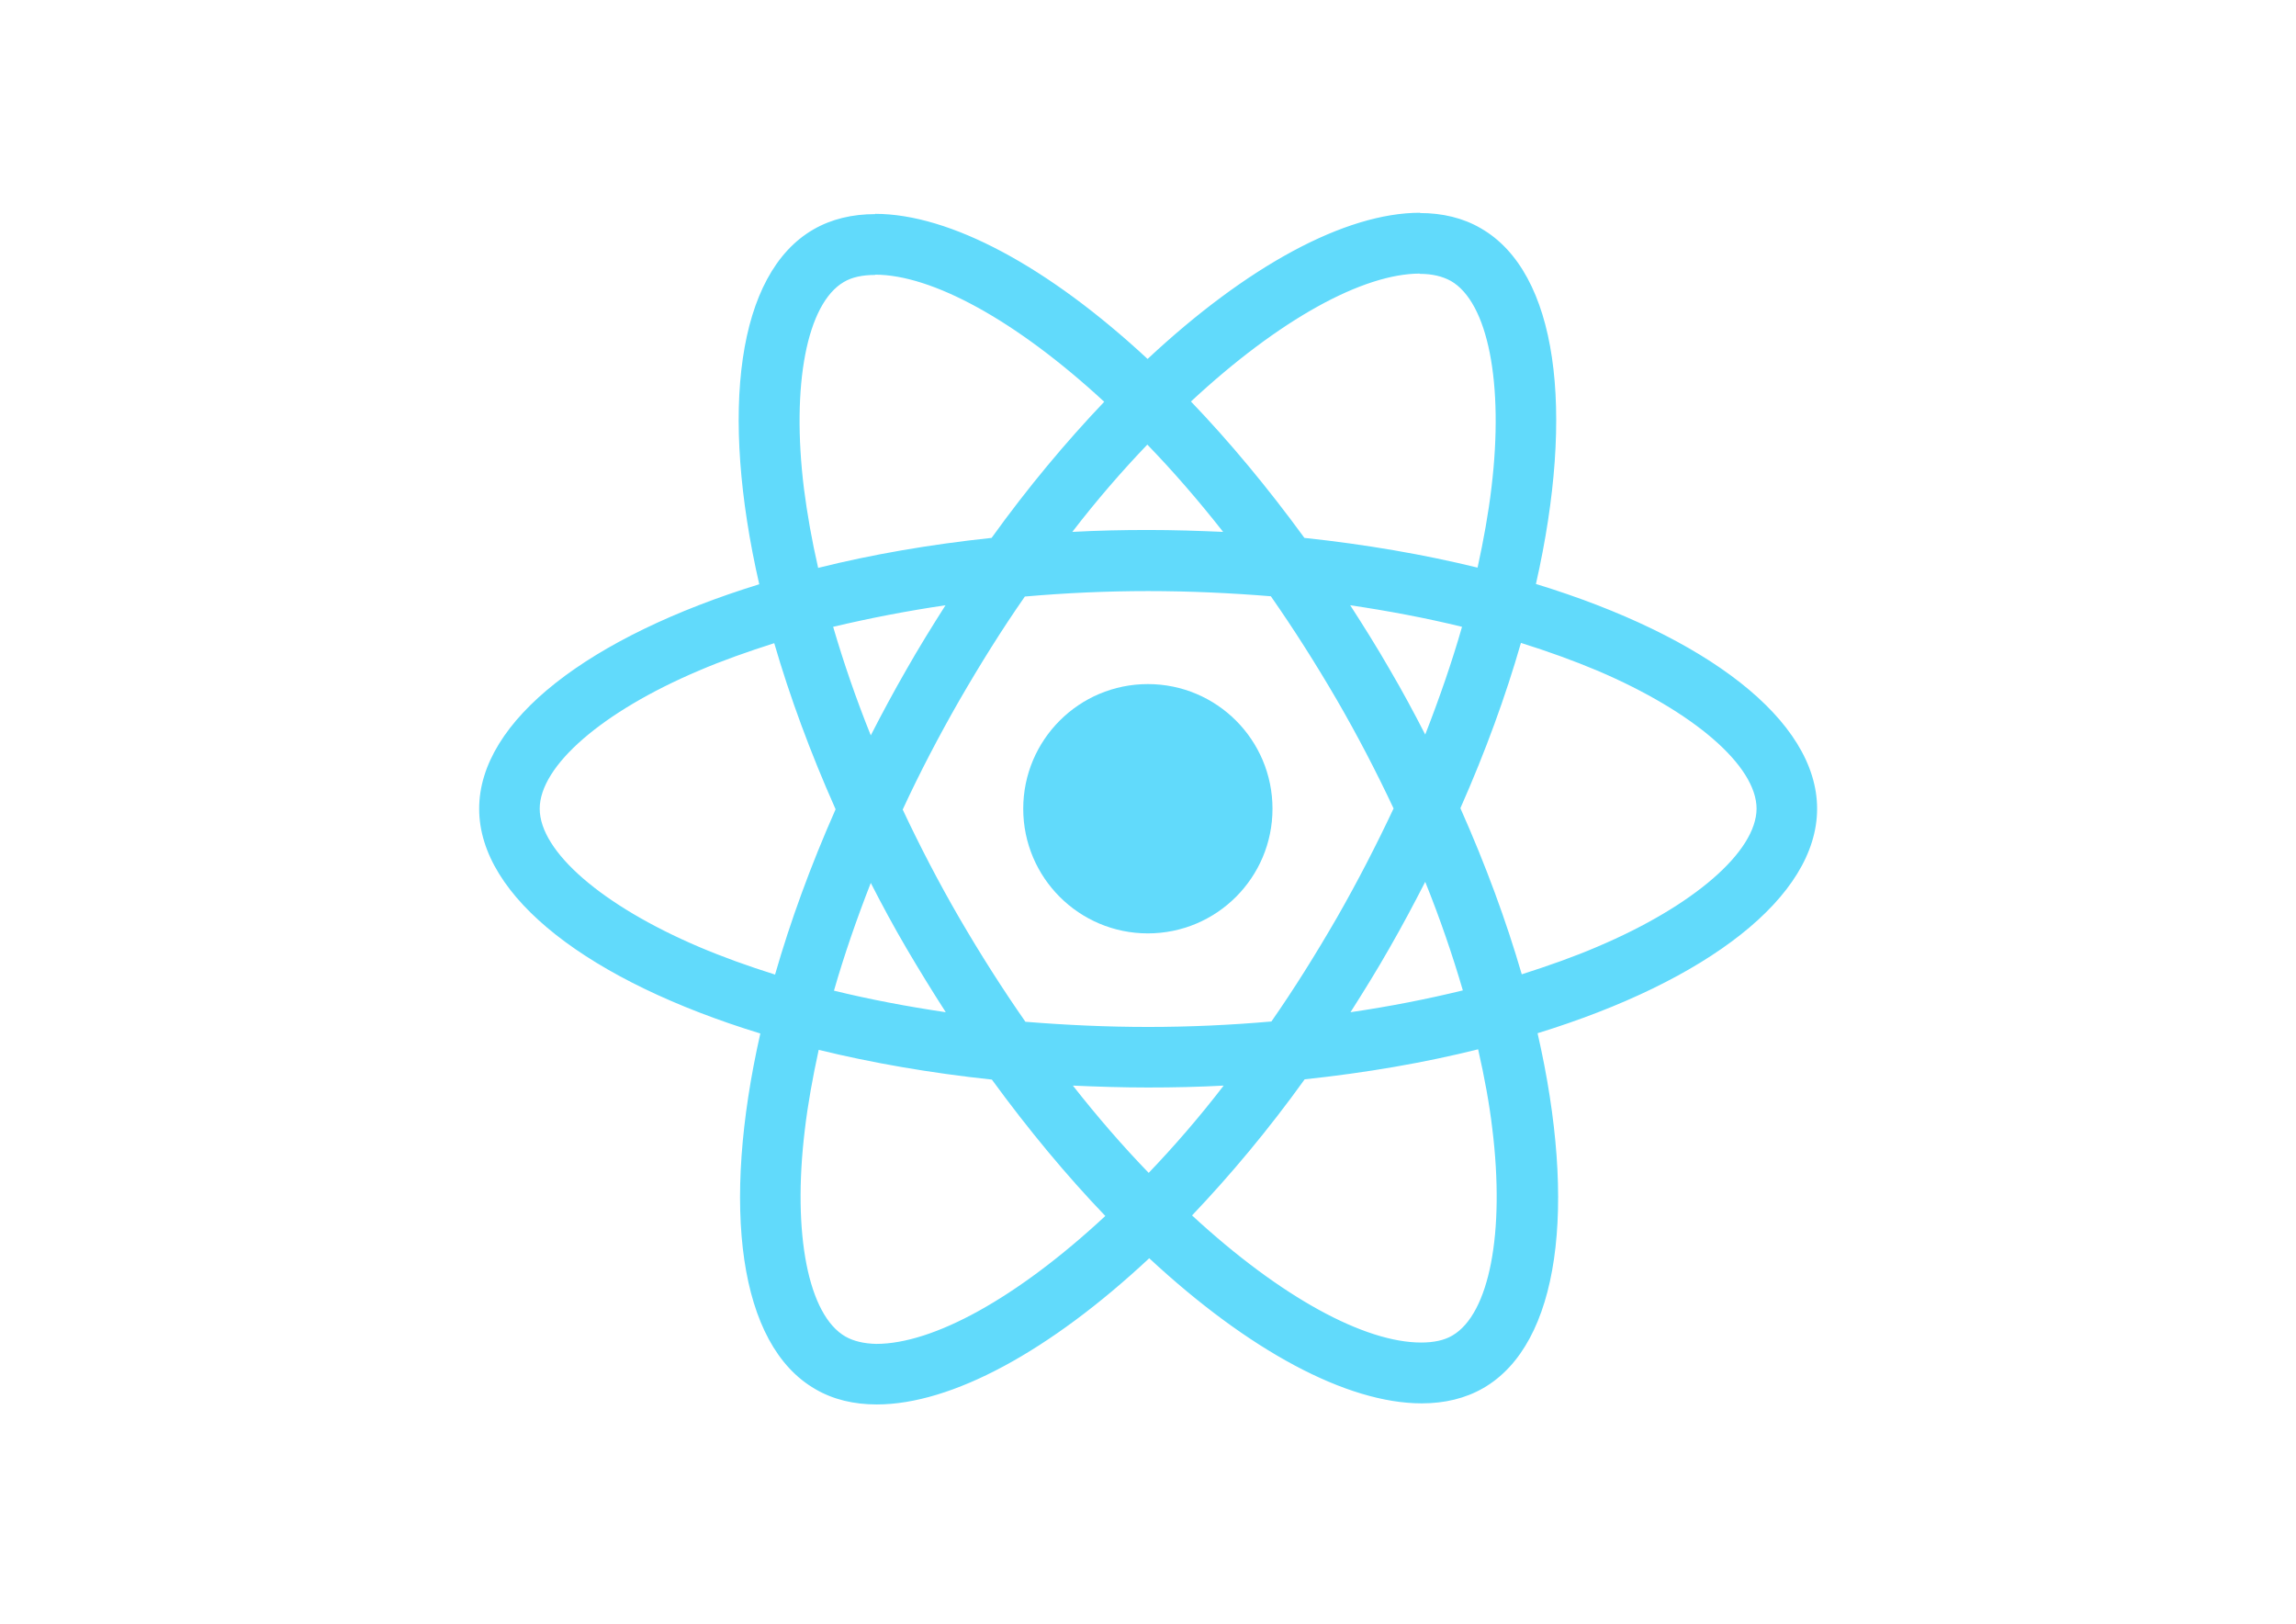
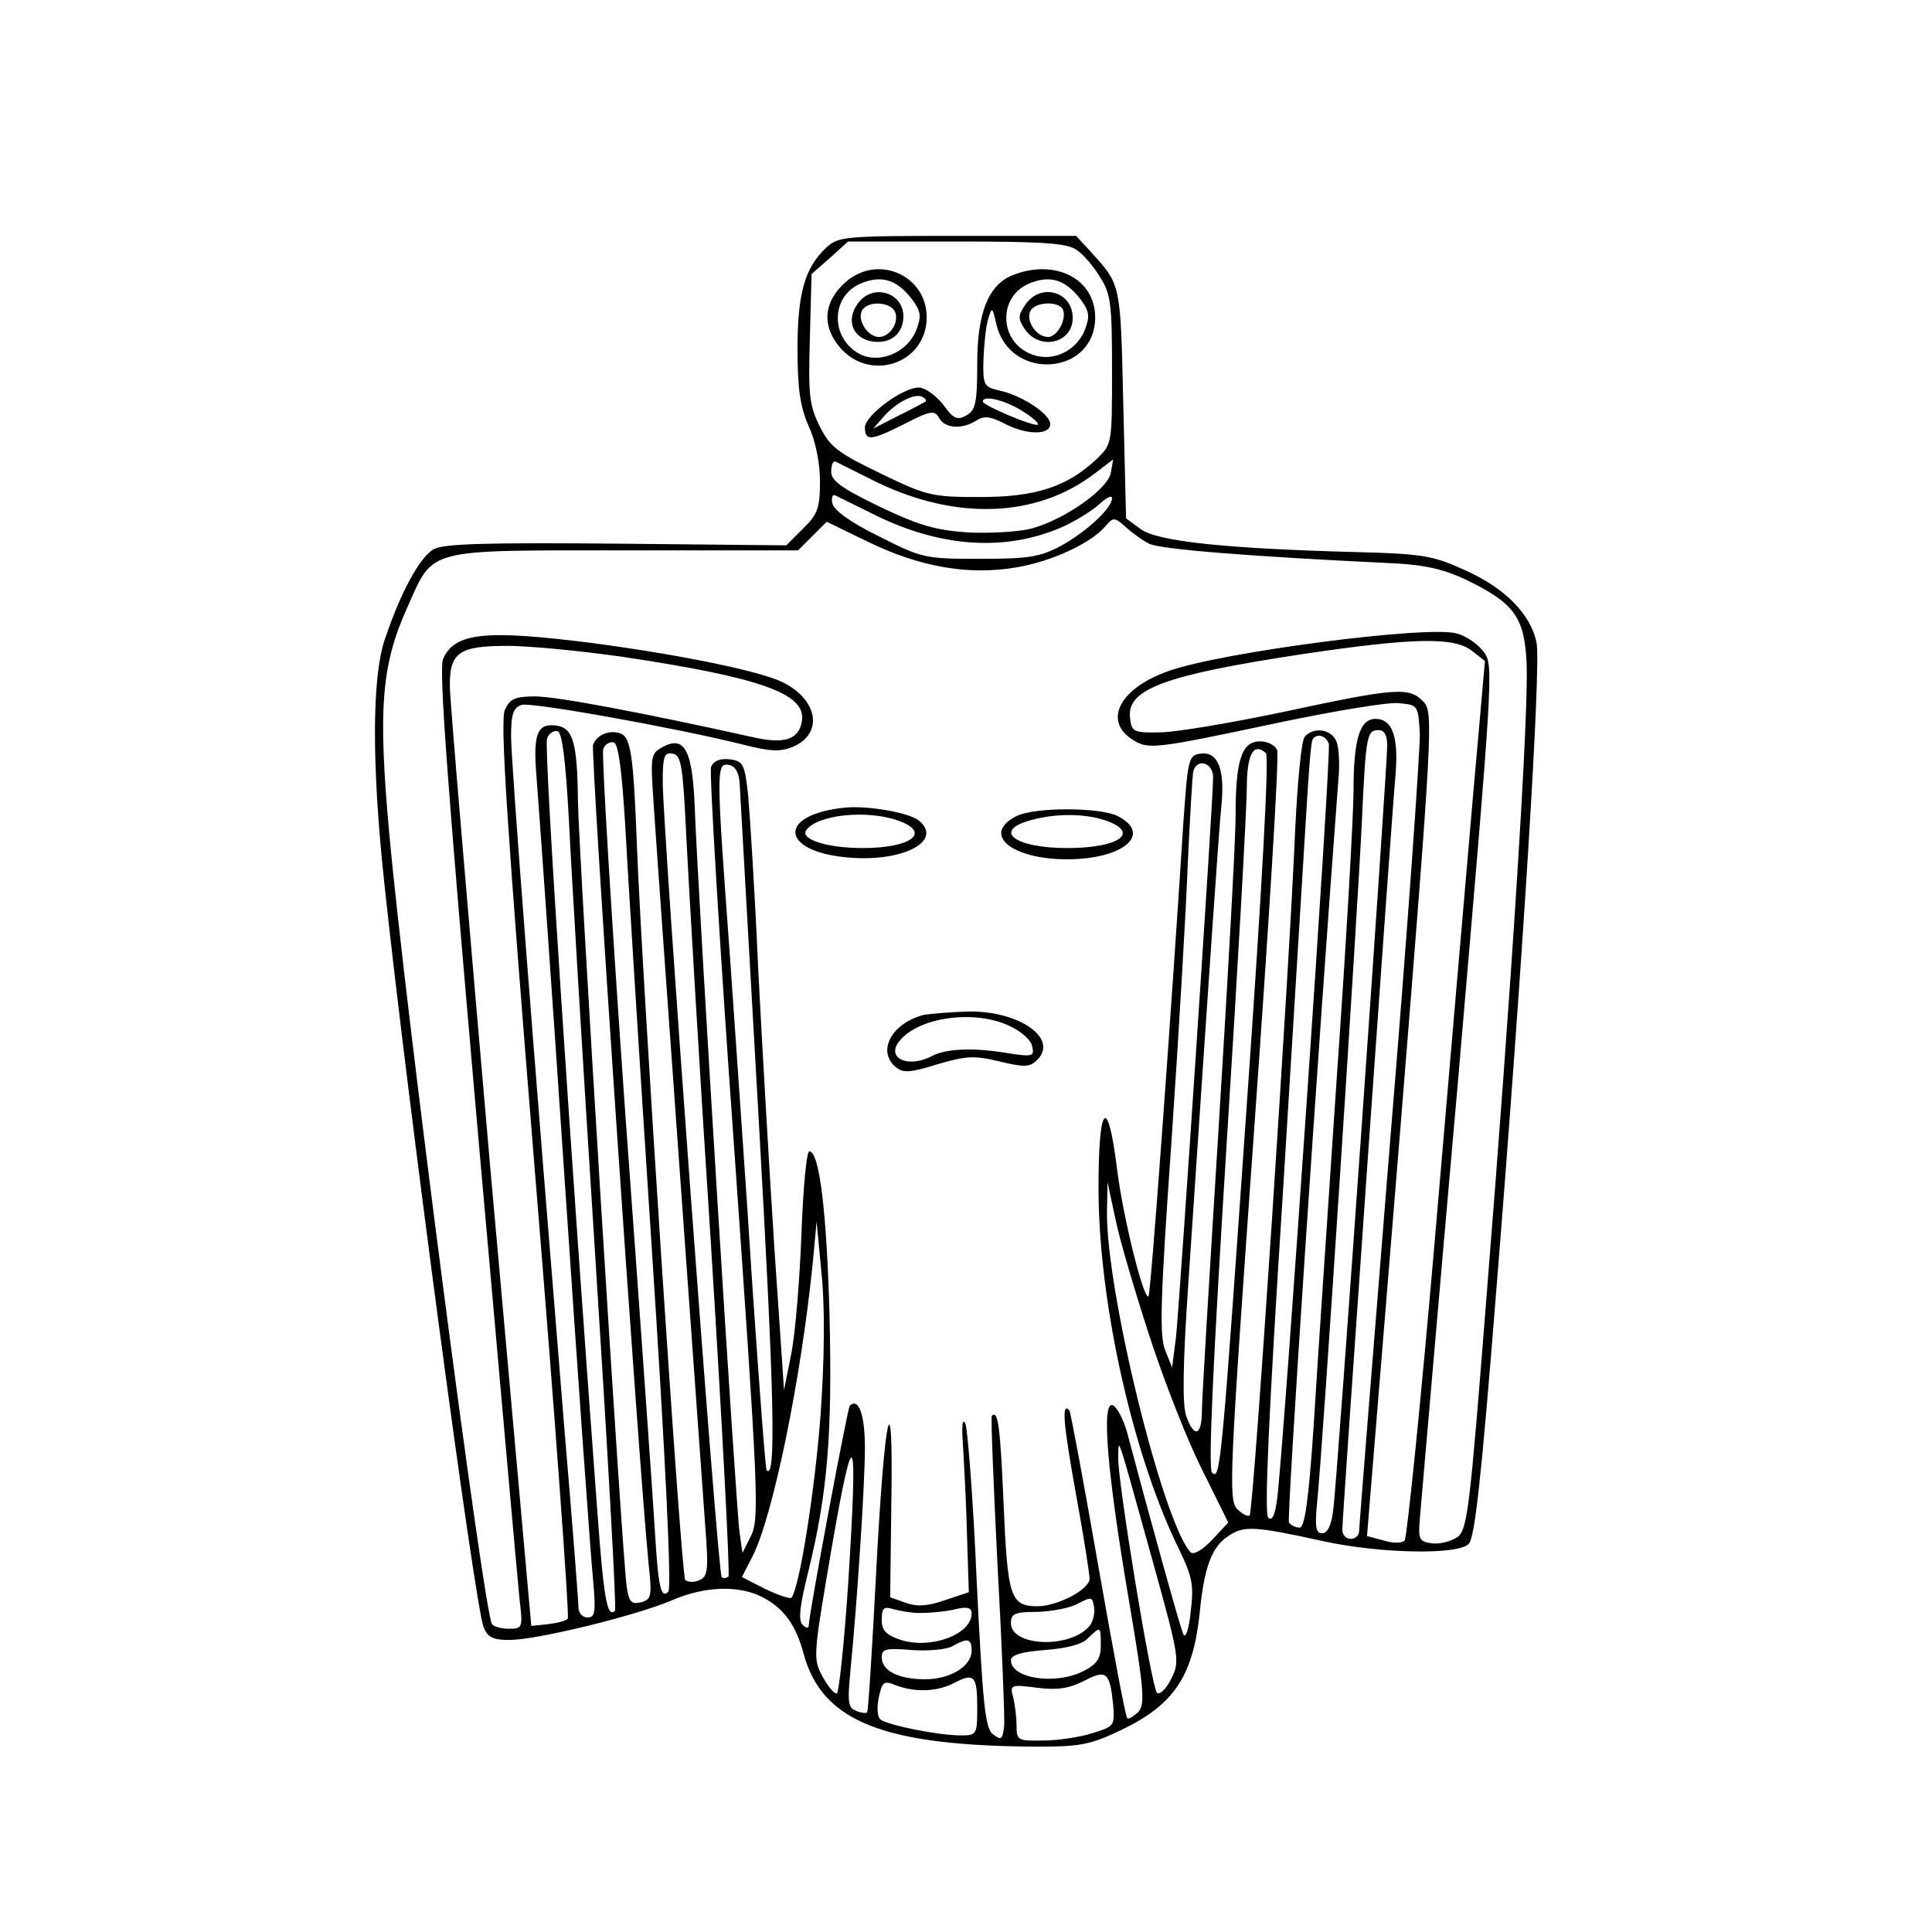
- <svg xmlns="http://www.w3.org/2000/svg" viewBox="0 0 841.9 595.3">
-   <g fill="#61DAFB">
-     <path d="M666.3 296.5c0-32.5-40.7-63.3-103.1-82.4 14.4-63.6 8-114.2-20.2-130.4-6.5-3.8-14.1-5.6-22.4-5.6v22.3c4.6 0 8.3.9 11.4 2.6 13.6 7.8 19.5 37.5 14.9 75.7-1.1 9.4-2.9 19.3-5.1 29.4-19.6-4.8-41-8.5-63.5-10.9-13.5-18.5-27.5-35.3-41.6-50 32.6-30.3 63.2-46.9 84-46.9V78c-27.5 0-63.5 19.6-99.9 53.6-36.4-33.8-72.4-53.2-99.9-53.2v22.3c20.7 0 51.4 16.5 84 46.6-14 14.7-28 31.4-41.3 49.9-22.6 2.4-44 6.1-63.6 11-2.3-10-4-19.7-5.2-29-4.7-38.2 1.1-67.9 14.6-75.8 3-1.8 6.9-2.6 11.5-2.6V78.5c-8.4 0-16 1.8-22.6 5.6-28.1 16.2-34.4 66.7-19.9 130.1-62.2 19.2-102.7 49.9-102.7 82.3 0 32.5 40.7 63.3 103.1 82.4-14.4 63.6-8 114.2 20.2 130.4 6.5 3.8 14.1 5.6 22.5 5.6 27.5 0 63.5-19.6 99.9-53.6 36.4 33.8 72.4 53.2 99.9 53.2 8.4 0 16-1.8 22.6-5.6 28.1-16.2 34.4-66.7 19.9-130.1 62-19.1 102.5-49.9 102.5-82.3zm-130.2-66.7c-3.7 12.9-8.3 26.2-13.5 39.5-4.1-8-8.4-16-13.1-24-4.6-8-9.5-15.8-14.4-23.4 14.2 2.1 27.9 4.7 41 7.9zm-45.8 106.5c-7.8 13.5-15.8 26.3-24.1 38.2-14.9 1.3-30 2-45.2 2-15.1 0-30.2-.7-45-1.9-8.3-11.9-16.4-24.6-24.2-38-7.6-13.1-14.5-26.4-20.8-39.8 6.2-13.4 13.2-26.8 20.7-39.9 7.8-13.5 15.8-26.3 24.1-38.2 14.9-1.3 30-2 45.2-2 15.1 0 30.2.7 45 1.9 8.3 11.9 16.4 24.6 24.2 38 7.6 13.1 14.5 26.4 20.8 39.8-6.3 13.4-13.2 26.8-20.7 39.9zm32.3-13c5.4 13.4 10 26.8 13.8 39.8-13.1 3.2-26.9 5.9-41.2 8 4.9-7.7 9.8-15.6 14.4-23.7 4.6-8 8.9-16.1 13-24.1zM421.2 430c-9.3-9.6-18.6-20.3-27.8-32 9 .4 18.2.7 27.5.7 9.4 0 18.7-.2 27.8-.7-9 11.7-18.3 22.4-27.5 32zm-74.4-58.9c-14.2-2.1-27.9-4.7-41-7.9 3.7-12.9 8.3-26.2 13.5-39.5 4.1 8 8.4 16 13.1 24 4.7 8 9.5 15.8 14.4 23.4zM420.7 163c9.3 9.6 18.6 20.3 27.8 32-9-.4-18.2-.7-27.5-.7-9.4 0-18.7.2-27.8.7 9-11.7 18.3-22.4 27.5-32zm-74 58.9c-4.9 7.7-9.8 15.6-14.4 23.7-4.6 8-8.9 16-13 24-5.4-13.4-10-26.8-13.8-39.8 13.1-3.1 26.9-5.8 41.2-7.9zm-90.5 125.2c-35.4-15.1-58.3-34.9-58.3-50.6 0-15.7 22.9-35.6 58.3-50.6 8.6-3.7 18-7 27.7-10.1 5.7 19.6 13.2 40 22.5 60.9-9.2 20.8-16.6 41.1-22.2 60.6-9.9-3.1-19.3-6.5-28-10.2zM310 490c-13.6-7.8-19.5-37.5-14.9-75.7 1.1-9.4 2.9-19.3 5.1-29.4 19.6 4.8 41 8.5 63.5 10.9 13.5 18.5 27.5 35.3 41.6 50-32.6 30.3-63.2 46.9-84 46.9-4.5-.1-8.3-1-11.3-2.7zm237.2-76.2c4.7 38.2-1.1 67.9-14.6 75.8-3 1.8-6.9 2.6-11.5 2.6-20.7 0-51.4-16.5-84-46.6 14-14.7 28-31.4 41.3-49.9 22.6-2.4 44-6.1 63.6-11 2.3 10.1 4.1 19.8 5.2 29.1zm38.5-66.7c-8.6 3.7-18 7-27.7 10.1-5.7-19.6-13.2-40-22.5-60.9 9.2-20.8 16.6-41.1 22.2-60.6 9.9 3.1 19.3 6.5 28.1 10.2 35.4 15.1 58.3 34.9 58.3 50.6-.1 15.7-23 35.6-58.4 50.6zM320.8 78.4z" />
-     <circle cx="420.9" cy="296.5" r="45.7" />
-     <path d="M520.5 78.1z" />
+ <svg xmlns="http://www.w3.org/2000/svg" version="1.0" width="344pt" height="344pt" viewBox="0 0 344 344" preserveAspectRatio="xMidYMid meet">
+   <g transform="translate(0,344) scale(0.1,-0.1)" fill="#000000" stroke="none">
+     <path d="M1471 2999 c-38 -36 -51 -81 -51 -181 0 -71 5 -103 20 -137 12 -26 20 -65 20 -98 0 -47 -4 -59 -30 -84 l-30 -30 -302 3 c-233 2 -308 0 -326 -10 -25 -14 -60 -80 -87 -161 -23 -69 -23 -224 -1 -431 42 -394 161 -1285 177 -1327 7 -18 16 -23 46 -23 49 0 224 43 288 70 59 26 121 28 163 6 38 -20 59 -49 73 -101 33 -121 143 -164 419 -165 73 0 93 4 145 29 95 45 129 96 141 208 8 84 22 119 51 138 28 19 46 18 173 -10 99 -21 236 -24 255 -4 11 10 23 121 49 449 47 582 80 1112 72 1155 -10 51 -56 98 -128 130 -57 26 -76 29 -193 32 -231 6 -355 19 -384 41 l-26 19 -5 205 c-5 217 -4 210 -59 271 l-25 27 -211 0 c-202 0 -212 -1 -234 -21z m446 -4 c12 -8 31 -30 42 -49 19 -29 21 -49 21 -165 0 -131 0 -132 -27 -158 -53 -50 -109 -68 -208 -68 -85 0 -95 2 -177 42 -75 36 -90 47 -108 83 -19 38 -21 56 -18 157 l3 115 33 29 32 29 193 0 c155 0 197 -3 214 -15z m-357 -413 c142 -69 285 -64 388 14 l34 26 -4 -23 c-4 -29 -82 -84 -141 -100 -23 -6 -74 -9 -114 -7 -58 4 -88 13 -157 46 -68 33 -86 46 -86 62 0 12 3 20 8 18 4 -2 36 -18 72 -36z m0 -60 c117 -57 230 -64 330 -21 25 11 55 30 67 41 13 12 23 17 23 11 0 -18 -46 -60 -91 -85 -38 -20 -58 -23 -144 -23 -98 0 -103 1 -180 40 -51 25 -81 47 -83 59 -2 10 0 16 5 14 4 -2 37 -18 73 -36z m486 -50 c18 -10 182 -23 436 -35 57 -3 90 -11 130 -30 84 -41 102 -66 106 -145 5 -80 -26 -570 -72 -1141 -29 -368 -33 -404 -51 -418 -11 -7 -31 -13 -45 -11 -23 3 -25 7 -22 43 2 22 32 373 68 780 62 721 64 741 46 764 -10 14 -32 29 -48 33 -51 15 -419 -33 -514 -67 -85 -30 -116 -87 -65 -121 30 -19 34 -19 265 30 96 20 191 36 210 34 35 -3 35 -4 38 -53 1 -27 -22 -355 -53 -729 -30 -373 -55 -684 -55 -692 0 -8 -7 -14 -15 -14 -8 0 -15 7 -15 16 0 21 88 1273 95 1347 5 66 -6 97 -36 97 -28 0 -39 -37 -39 -128 0 -42 -13 -273 -30 -513 -16 -240 -35 -518 -41 -618 -9 -134 -16 -181 -25 -181 -7 0 -15 4 -19 9 -4 8 51 834 88 1322 3 30 1 63 -5 72 -11 20 -41 22 -55 5 -6 -7 -13 -83 -17 -168 -10 -242 -74 -1212 -81 -1218 -3 -3 -13 2 -22 11 -16 16 -14 59 30 675 26 363 45 667 41 676 -3 9 -17 16 -30 16 -33 0 -44 -32 -44 -133 0 -45 -14 -293 -30 -552 -16 -258 -30 -487 -30 -507 0 -45 -14 -49 -28 -9 -7 21 -6 92 4 238 38 565 54 803 59 851 6 63 -7 95 -38 90 -21 -3 -22 -10 -30 -123 -22 -346 -58 -839 -62 -843 -8 -9 -45 138 -56 226 -17 138 -34 116 -33 -44 2 -203 63 -470 144 -634 23 -48 26 -62 20 -110 -3 -31 -9 -48 -13 -40 -6 13 -63 219 -100 359 -7 25 -19 47 -26 49 -20 7 -10 -118 29 -347 28 -165 29 -186 16 -200 -9 -8 -17 -13 -19 -10 -3 2 -26 126 -52 274 -26 149 -49 272 -51 274 -14 15 -11 -22 11 -145 14 -76 25 -146 25 -155 0 -19 -57 -49 -93 -49 -48 0 -53 17 -60 181 -6 140 -10 169 -21 158 -2 -2 3 -121 10 -264 8 -143 13 -273 12 -288 -3 -25 -5 -26 -20 -15 -14 11 -18 52 -29 273 -6 143 -16 269 -20 280 -6 12 -7 -5 -4 -45 2 -36 6 -108 7 -160 l3 -95 -42 -14 c-31 -11 -50 -12 -70 -5 l-28 10 2 164 c4 237 -12 169 -27 -120 -7 -135 -14 -247 -16 -249 -2 -2 -11 -1 -20 3 -14 5 -15 16 -10 69 12 121 26 333 26 399 0 59 -11 90 -27 75 -4 -5 -72 -367 -73 -391 0 -6 -5 -5 -11 1 -8 8 -5 34 10 94 35 142 43 247 38 457 -5 184 -18 292 -36 292 -5 0 -11 -66 -14 -147 -3 -82 -11 -177 -18 -213 l-13 -65 -17 250 c-9 138 -22 363 -29 500 -6 138 -15 277 -18 310 -6 55 -9 60 -33 63 -17 2 -29 -3 -33 -14 -3 -9 15 -313 41 -675 43 -611 45 -661 31 -692 l-16 -32 -5 35 c-6 35 -74 1130 -80 1293 -4 101 -18 128 -57 107 -22 -12 -22 -16 -16 -104 9 -136 85 -1187 92 -1287 6 -77 4 -87 -12 -93 -9 -4 -20 -3 -24 1 -7 8 -77 1074 -86 1308 -6 161 -11 192 -29 199 -20 7 -42 -2 -49 -20 -5 -12 81 -1278 99 -1460 6 -56 5 -62 -14 -67 -17 -4 -21 1 -25 27 -8 49 -86 1312 -87 1401 -1 103 -9 129 -38 133 -34 5 -42 -14 -36 -88 3 -36 26 -357 50 -715 24 -357 47 -680 51 -718 5 -57 4 -67 -10 -67 -9 0 -16 8 -16 18 0 9 -11 152 -25 317 -56 686 -95 1187 -95 1234 0 40 4 51 19 56 18 5 275 -41 395 -71 47 -12 65 -13 87 -4 56 23 46 85 -19 116 -43 20 -180 48 -337 69 -190 24 -245 19 -266 -28 -8 -17 8 -227 60 -822 39 -440 73 -824 76 -852 6 -51 6 -53 -19 -53 -14 0 -27 4 -30 8 -15 25 -155 1099 -183 1409 -20 221 -14 299 32 401 48 107 29 102 387 102 l309 0 26 26 25 25 72 -35 c94 -46 182 -61 267 -46 64 11 134 44 159 75 12 14 15 14 34 -3 12 -11 30 -24 42 -30z m575 -191 l23 -18 -22 -249 c-12 -137 -42 -487 -67 -779 -25 -291 -50 -534 -54 -538 -5 -5 -21 -5 -37 0 l-30 8 60 733 c57 706 58 733 41 752 -25 27 -47 26 -247 -17 -95 -20 -195 -37 -223 -37 -47 -1 -50 1 -53 26 -6 51 62 76 305 113 201 30 273 31 304 6z m-1516 -10 c249 -37 330 -66 323 -114 -5 -34 -31 -43 -90 -29 -194 43 -347 72 -385 72 -36 0 -45 -4 -54 -24 -9 -18 4 -212 53 -817 36 -437 62 -797 59 -801 -3 -4 -19 -8 -36 -10 l-29 -3 -73 815 c-39 448 -72 834 -72 857 -1 61 16 73 102 73 40 0 131 -9 202 -19z m-92 -292 c4 -85 25 -435 47 -778 22 -344 38 -627 35 -629 -14 -14 -20 23 -31 171 -49 657 -96 1368 -90 1382 3 9 12 15 19 13 8 -3 14 -50 20 -159z m1457 134 c0 -41 -89 -1311 -96 -1360 -3 -28 -10 -43 -20 -43 -11 0 -13 11 -9 53 9 79 73 1064 80 1217 7 153 9 160 30 160 10 0 15 -10 15 -27z m-104 3 c5 -13 -80 -1250 -92 -1345 -4 -30 -9 -40 -16 -33 -7 7 1 186 26 574 19 309 38 617 42 683 4 66 8 123 11 128 7 12 23 8 29 -7z m-1253 -142 c4 -76 25 -413 47 -749 25 -379 36 -613 30 -619 -13 -13 -18 6 -24 109 -3 50 -26 379 -52 733 -25 353 -43 649 -40 658 3 9 12 14 19 12 8 -3 14 -47 20 -144z m1108 -486 c-46 -660 -48 -685 -63 -670 -7 7 2 200 26 584 20 315 36 601 36 635 0 60 12 82 34 62 6 -5 -7 -240 -33 -611z m-999 462 c4 -80 23 -407 44 -728 20 -320 34 -585 31 -589 -4 -3 -9 -4 -12 -1 -7 6 -105 1335 -105 1416 0 46 3 53 18 50 15 -3 18 -21 24 -148z m95 95 c1 -17 16 -286 34 -600 28 -494 31 -641 14 -623 -2 2 -13 148 -25 323 -11 176 -30 441 -40 588 -25 339 -25 349 -2 345 11 -2 18 -14 19 -33z m843 11 c0 -44 -60 -940 -66 -996 l-7 -55 -12 30 c-11 25 -9 90 11 375 13 190 26 413 29 495 4 83 8 156 10 163 8 23 35 13 35 -12z m-113 -996 c26 -80 68 -187 94 -238 l46 -93 -29 -31 c-17 -18 -33 -27 -38 -22 -49 52 -151 466 -149 607 l1 52 14 -65 c7 -36 35 -130 61 -210z m-586 -140 c-10 -134 -38 -310 -52 -325 -3 -2 -24 5 -47 16 l-41 21 19 37 c36 71 86 313 107 521 l7 75 9 -95 c6 -61 5 -151 -2 -250z m49 -303 c-7 -103 -16 -190 -20 -192 -4 -2 -15 11 -25 29 -18 33 -17 37 16 231 40 231 47 214 29 -68z m540 52 c51 -183 51 -187 35 -219 -9 -18 -20 -28 -25 -24 -10 11 -70 376 -69 419 1 36 -4 50 59 -176z m-110 -124 c-34 -41 -140 -37 -140 5 0 17 7 20 48 20 26 1 58 7 72 15 23 12 25 12 28 -6 2 -11 -2 -27 -8 -34z m-303 23 c16 0 43 2 61 6 24 6 32 4 32 -7 0 -37 -72 -64 -126 -47 -27 9 -34 17 -34 36 0 21 4 24 20 19 11 -3 32 -7 47 -7z m323 -58 c0 -23 -7 -33 -30 -45 -50 -26 -130 -14 -130 19 0 9 19 15 60 18 39 3 67 10 77 21 23 22 23 22 23 -13z m-230 -9 c0 -28 -38 -51 -83 -51 -47 0 -77 15 -77 39 0 15 7 17 54 13 29 -2 62 1 72 7 27 15 34 14 34 -8z m252 -96 c3 -38 2 -39 -37 -51 -22 -7 -61 -13 -87 -13 -46 -1 -48 0 -48 27 0 15 -3 37 -6 50 -6 22 -5 23 42 17 37 -5 58 -1 84 12 40 21 46 16 52 -42z m-242 -6 c0 -47 -1 -49 -29 -49 -41 0 -134 19 -144 29 -5 5 -6 23 -2 40 6 27 9 29 31 20 35 -13 74 -11 104 5 35 18 40 12 40 -45z" />
+     <path d="M1506 2938 c-40 -35 -43 -78 -11 -116 54 -64 155 -29 155 53 0 75 -87 113 -144 63z m118 -31 c16 -22 17 -30 7 -56 -16 -38 -62 -58 -97 -43 -55 26 -57 103 -2 127 38 16 65 7 92 -28z" />
+     <path d="M1527 2899 c-20 -28 -10 -58 21 -66 31 -7 56 7 60 36 7 48 -53 70 -81 30z m67 -15 c7 -19 -10 -44 -29 -44 -19 0 -38 28 -31 45 7 20 52 19 60 -1z" />
+     <path d="M1803 2950 c-43 -17 -63 -67 -63 -157 0 -71 -3 -84 -20 -93 -16 -9 -23 -5 -41 20 -13 16 -32 30 -43 30 -29 0 -96 -50 -96 -71 0 -25 11 -24 72 7 45 23 52 24 60 10 10 -19 41 -21 66 -5 14 9 25 8 50 -5 40 -21 82 -21 82 -1 0 18 -52 52 -92 60 -26 6 -28 10 -27 53 1 26 4 58 8 72 7 25 8 24 15 -7 24 -103 176 -92 176 12 0 69 -72 105 -147 75z m121 -43 c16 -22 17 -30 7 -56 -16 -37 -57 -56 -94 -42 -58 22 -61 102 -5 126 38 16 65 7 92 -28z m-276 -182 c-2 -1 -23 -13 -48 -25 l-45 -23 20 23 c22 24 55 41 68 33 5 -3 7 -6 5 -8z m171 -16 c18 -11 31 -22 29 -25 -5 -5 -98 34 -98 41 0 12 38 3 69 -16z" />
+     <path d="M1826 2898 c-13 -19 -14 -25 -2 -43 26 -40 86 -27 86 19 0 47 -57 63 -84 24z m67 -10 c6 -18 -11 -48 -27 -48 -20 0 -39 27 -32 45 7 18 52 20 59 3z" />
+     <path d="M1505 2002 c-122 -12 -117 -79 7 -89 97 -8 168 30 124 66 -17 14 -91 27 -131 23z m94 -23 c60 -21 24 -49 -63 -49 -62 0 -110 15 -101 31 18 28 107 38 164 18z" />
+     <path d="M1810 1987 c-63 -32 -10 -77 90 -77 100 0 153 45 90 77 -32 16 -148 16 -180 0z m159 -8 c62 -22 23 -49 -69 -49 -92 0 -133 30 -67 49 45 13 98 13 136 0z" />
+     <path d="M1645 1633 c-58 -15 -84 -65 -50 -93 13 -11 26 -10 74 5 51 15 66 16 111 5 45 -11 54 -10 67 3 38 38 -32 87 -122 86 -33 -1 -69 -4 -80 -6z m155 -21 c19 -9 37 -25 38 -36 4 -17 0 -18 -45 -11 -59 10 -108 8 -133 -5 -43 -23 -84 -4 -58 27 35 43 137 56 198 25z" />
  </g>
</svg>
